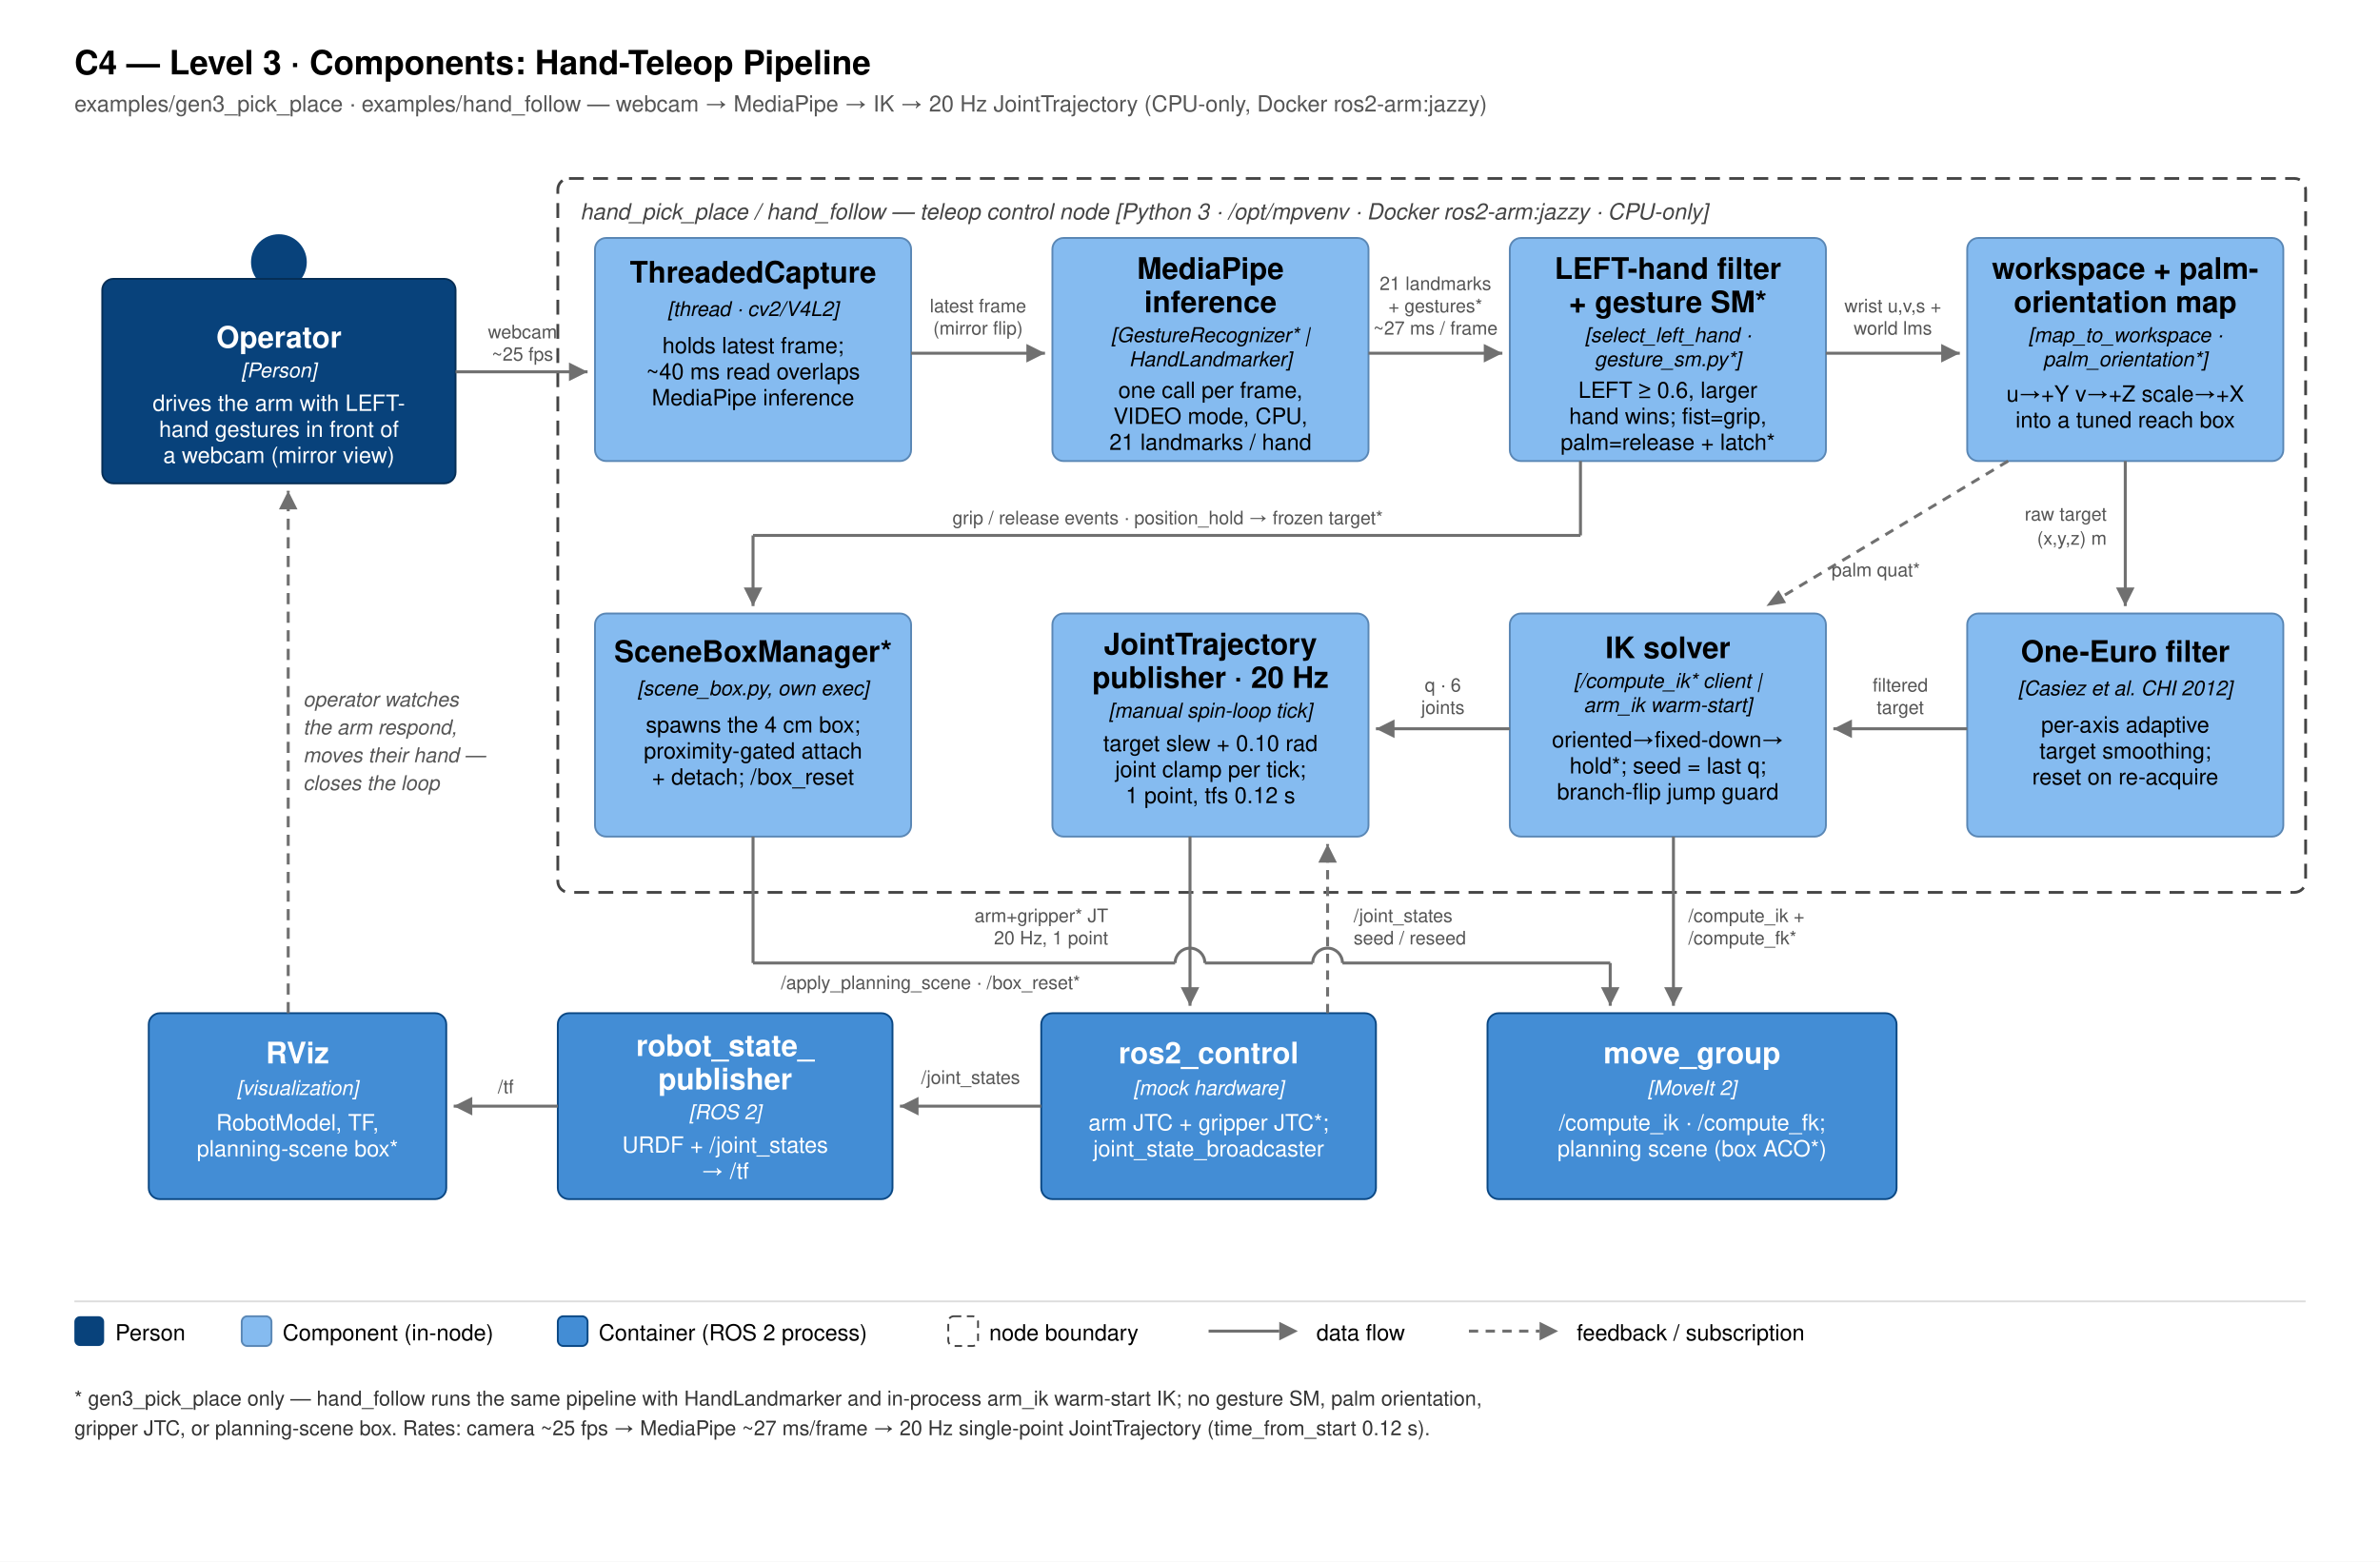
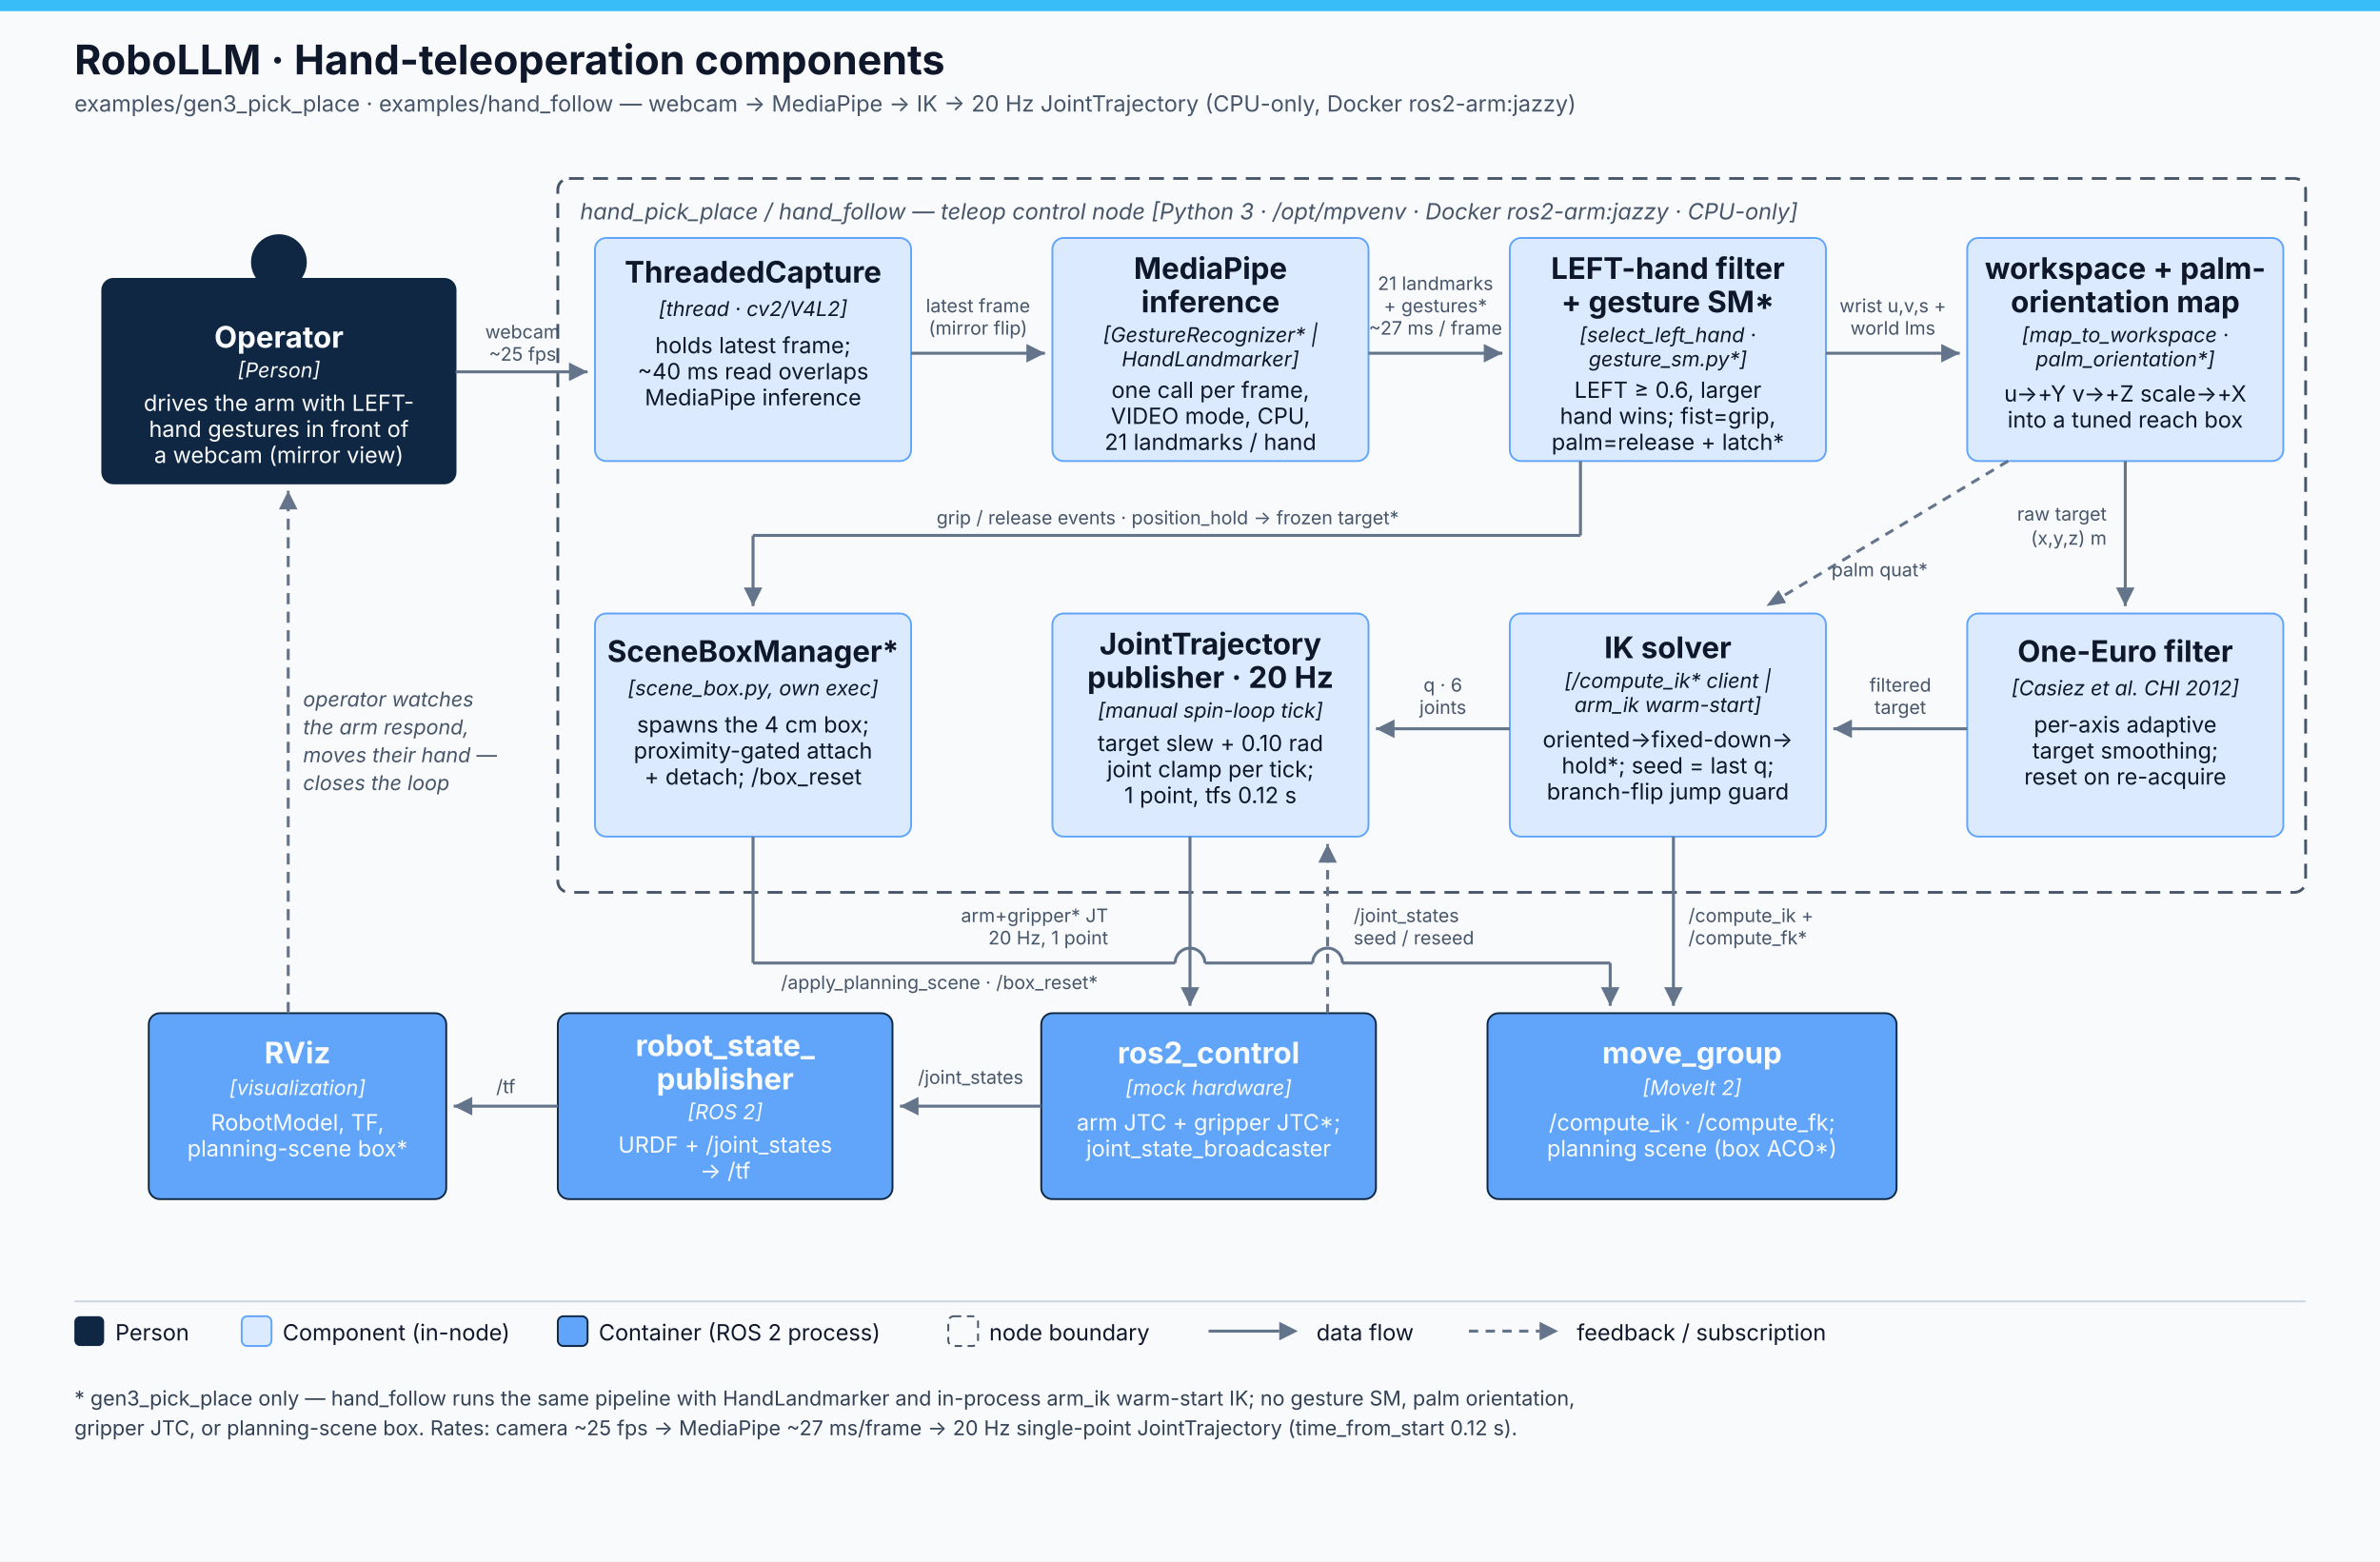
- <svg xmlns="http://www.w3.org/2000/svg" viewBox="0 0 1280 840">
-   <rect x="0" y="0" width="1280" height="840" fill="#FFFFFF" />
-   <g font-family="Helvetica, Arial, sans-serif">
-     <text x="40" y="40" font-size="18" font-weight="bold" fill="#000000">C4 — Level 3 · Components: Hand-Teleop Pipeline</text>
-     <text x="40" y="60" font-size="12" fill="#555555">examples/gen3_pick_place · examples/hand_follow — webcam → MediaPipe → IK → 20 Hz JointTrajectory (CPU-only, Docker ros2-arm:jazzy)</text>
-     <circle cx="150" cy="141" r="15" fill="#08427B" />
-     <rect x="55" y="150" width="190" height="110" rx="6" fill="#08427B" stroke="#052E56" />
-     <text x="150" y="187" font-size="16" font-weight="bold" fill="#FFFFFF" text-anchor="middle">Operator</text>
-     <text x="150" y="203" font-size="11" font-style="italic" fill="#FFFFFF" text-anchor="middle">[Person]</text>
-     <text x="150" y="221" font-size="12" fill="#FFFFFF" text-anchor="middle">drives the arm with LEFT-</text>
-     <text x="150" y="235" font-size="12" fill="#FFFFFF" text-anchor="middle">hand gestures in front of</text>
-     <text x="150" y="249" font-size="12" fill="#FFFFFF" text-anchor="middle">a webcam (mirror view)</text>
-     <rect x="300" y="96" width="940" height="384" rx="6" fill="none" stroke="#444444" stroke-width="1.5" stroke-dasharray="8 5" />
-     <text x="312" y="118" font-size="12" font-style="italic" fill="#444444">hand_pick_place / hand_follow — teleop control node  [Python 3 · /opt/mpvenv · Docker ros2-arm:jazzy · CPU-only]</text>
-     <rect x="320" y="128" width="170" height="120" rx="6" fill="#85BBF0" stroke="#5A87B5" />
-     <text x="405" y="152" font-size="16" font-weight="bold" fill="#000000" text-anchor="middle">ThreadedCapture</text>
-     <text x="405" y="170" font-size="11" font-style="italic" fill="#000000" text-anchor="middle">[thread · cv2/V4L2]</text>
-     <text x="405" y="190" font-size="12" fill="#000000" text-anchor="middle">holds latest frame;</text>
-     <text x="405" y="204" font-size="12" fill="#000000" text-anchor="middle">~40 ms read overlaps</text>
-     <text x="405" y="218" font-size="12" fill="#000000" text-anchor="middle">MediaPipe inference</text>
-     <rect x="566" y="128" width="170" height="120" rx="6" fill="#85BBF0" stroke="#5A87B5" />
-     <text x="651" y="150" font-size="16" font-weight="bold" fill="#000000" text-anchor="middle">MediaPipe</text>
-     <text x="651" y="168" font-size="16" font-weight="bold" fill="#000000" text-anchor="middle">inference</text>
-     <text x="651" y="184" font-size="11" font-style="italic" fill="#000000" text-anchor="middle">[GestureRecognizer* |</text>
-     <text x="651" y="197" font-size="11" font-style="italic" fill="#000000" text-anchor="middle">HandLandmarker]</text>
-     <text x="651" y="214" font-size="12" fill="#000000" text-anchor="middle">one call per frame,</text>
-     <text x="651" y="228" font-size="12" fill="#000000" text-anchor="middle">VIDEO mode, CPU,</text>
-     <text x="651" y="242" font-size="12" fill="#000000" text-anchor="middle">21 landmarks / hand</text>
-     <rect x="812" y="128" width="170" height="120" rx="6" fill="#85BBF0" stroke="#5A87B5" />
-     <text x="897" y="150" font-size="16" font-weight="bold" fill="#000000" text-anchor="middle">LEFT-hand filter</text>
-     <text x="897" y="168" font-size="16" font-weight="bold" fill="#000000" text-anchor="middle">+ gesture SM*</text>
-     <text x="897" y="184" font-size="11" font-style="italic" fill="#000000" text-anchor="middle">[select_left_hand ·</text>
-     <text x="897" y="197" font-size="11" font-style="italic" fill="#000000" text-anchor="middle">gesture_sm.py*]</text>
-     <text x="897" y="214" font-size="12" fill="#000000" text-anchor="middle">LEFT ≥ 0.6, larger</text>
-     <text x="897" y="228" font-size="12" fill="#000000" text-anchor="middle">hand wins; fist=grip,</text>
-     <text x="897" y="242" font-size="12" fill="#000000" text-anchor="middle">palm=release + latch*</text>
-     <rect x="1058" y="128" width="170" height="120" rx="6" fill="#85BBF0" stroke="#5A87B5" />
-     <text x="1143" y="150" font-size="16" font-weight="bold" fill="#000000" text-anchor="middle">workspace + palm-</text>
-     <text x="1143" y="168" font-size="16" font-weight="bold" fill="#000000" text-anchor="middle">orientation map</text>
-     <text x="1143" y="184" font-size="11" font-style="italic" fill="#000000" text-anchor="middle">[map_to_workspace ·</text>
-     <text x="1143" y="197" font-size="11" font-style="italic" fill="#000000" text-anchor="middle">palm_orientation*]</text>
-     <text x="1143" y="216" font-size="12" fill="#000000" text-anchor="middle">u→+Y  v→+Z  scale→+X</text>
-     <text x="1143" y="230" font-size="12" fill="#000000" text-anchor="middle">into a tuned reach box</text>
-     <rect x="320" y="330" width="170" height="120" rx="6" fill="#85BBF0" stroke="#5A87B5" />
-     <text x="405" y="356" font-size="16" font-weight="bold" fill="#000000" text-anchor="middle">SceneBoxManager*</text>
-     <text x="405" y="374" font-size="11" font-style="italic" fill="#000000" text-anchor="middle">[scene_box.py, own exec]</text>
-     <text x="405" y="394" font-size="12" fill="#000000" text-anchor="middle">spawns the 4 cm box;</text>
-     <text x="405" y="408" font-size="12" fill="#000000" text-anchor="middle">proximity-gated attach</text>
-     <text x="405" y="422" font-size="12" fill="#000000" text-anchor="middle">+ detach; /box_reset</text>
-     <rect x="566" y="330" width="170" height="120" rx="6" fill="#85BBF0" stroke="#5A87B5" />
-     <text x="651" y="352" font-size="16" font-weight="bold" fill="#000000" text-anchor="middle">JointTrajectory</text>
-     <text x="651" y="370" font-size="16" font-weight="bold" fill="#000000" text-anchor="middle">publisher · 20 Hz</text>
-     <text x="651" y="386" font-size="11" font-style="italic" fill="#000000" text-anchor="middle">[manual spin-loop tick]</text>
-     <text x="651" y="404" font-size="12" fill="#000000" text-anchor="middle">target slew + 0.10 rad</text>
-     <text x="651" y="418" font-size="12" fill="#000000" text-anchor="middle">joint clamp per tick;</text>
-     <text x="651" y="432" font-size="12" fill="#000000" text-anchor="middle">1 point, tfs 0.12 s</text>
-     <rect x="812" y="330" width="170" height="120" rx="6" fill="#85BBF0" stroke="#5A87B5" />
-     <text x="897" y="354" font-size="16" font-weight="bold" fill="#000000" text-anchor="middle">IK solver</text>
-     <text x="897" y="370" font-size="11" font-style="italic" fill="#000000" text-anchor="middle">[/compute_ik* client |</text>
-     <text x="897" y="383" font-size="11" font-style="italic" fill="#000000" text-anchor="middle">arm_ik warm-start]</text>
-     <text x="897" y="402" font-size="12" fill="#000000" text-anchor="middle">oriented→fixed-down→</text>
-     <text x="897" y="416" font-size="12" fill="#000000" text-anchor="middle">hold*; seed = last q;</text>
-     <text x="897" y="430" font-size="12" fill="#000000" text-anchor="middle">branch-flip jump guard</text>
-     <rect x="1058" y="330" width="170" height="120" rx="6" fill="#85BBF0" stroke="#5A87B5" />
-     <text x="1143" y="356" font-size="16" font-weight="bold" fill="#000000" text-anchor="middle">One-Euro filter</text>
-     <text x="1143" y="374" font-size="11" font-style="italic" fill="#000000" text-anchor="middle">[Casiez et al. CHI 2012]</text>
-     <text x="1143" y="394" font-size="12" fill="#000000" text-anchor="middle">per-axis adaptive</text>
-     <text x="1143" y="408" font-size="12" fill="#000000" text-anchor="middle">target smoothing;</text>
-     <text x="1143" y="422" font-size="12" fill="#000000" text-anchor="middle">reset on re-acquire</text>
-     <rect x="80" y="545" width="160" height="100" rx="6" fill="#438DD5" stroke="#0B4884" />
-     <text x="160" y="572" font-size="16" font-weight="bold" fill="#FFFFFF" text-anchor="middle">RViz</text>
-     <text x="160" y="589" font-size="11" font-style="italic" fill="#FFFFFF" text-anchor="middle">[visualization]</text>
-     <text x="160" y="608" font-size="12" fill="#FFFFFF" text-anchor="middle">RobotModel, TF,</text>
-     <text x="160" y="622" font-size="12" fill="#FFFFFF" text-anchor="middle">planning-scene box*</text>
-     <rect x="300" y="545" width="180" height="100" rx="6" fill="#438DD5" stroke="#0B4884" />
-     <text x="390" y="568" font-size="16" font-weight="bold" fill="#FFFFFF" text-anchor="middle">robot_state_</text>
-     <text x="390" y="586" font-size="16" font-weight="bold" fill="#FFFFFF" text-anchor="middle">publisher</text>
-     <text x="390" y="602" font-size="11" font-style="italic" fill="#FFFFFF" text-anchor="middle">[ROS 2]</text>
-     <text x="390" y="620" font-size="12" fill="#FFFFFF" text-anchor="middle">URDF + /joint_states</text>
-     <text x="390" y="634" font-size="12" fill="#FFFFFF" text-anchor="middle">→ /tf</text>
-     <rect x="560" y="545" width="180" height="100" rx="6" fill="#438DD5" stroke="#0B4884" />
-     <text x="650" y="572" font-size="16" font-weight="bold" fill="#FFFFFF" text-anchor="middle">ros2_control</text>
-     <text x="650" y="589" font-size="11" font-style="italic" fill="#FFFFFF" text-anchor="middle">[mock hardware]</text>
-     <text x="650" y="608" font-size="12" fill="#FFFFFF" text-anchor="middle">arm JTC + gripper JTC*;</text>
-     <text x="650" y="622" font-size="12" fill="#FFFFFF" text-anchor="middle">joint_state_broadcaster</text>
-     <rect x="800" y="545" width="220" height="100" rx="6" fill="#438DD5" stroke="#0B4884" />
-     <text x="910" y="572" font-size="16" font-weight="bold" fill="#FFFFFF" text-anchor="middle">move_group</text>
-     <text x="910" y="589" font-size="11" font-style="italic" fill="#FFFFFF" text-anchor="middle">[MoveIt 2]</text>
-     <text x="910" y="608" font-size="12" fill="#FFFFFF" text-anchor="middle">/compute_ik · /compute_fk;</text>
-     <text x="910" y="622" font-size="12" fill="#FFFFFF" text-anchor="middle">planning scene (box ACO*)</text>
-     <g stroke="#707070" stroke-width="1.6">
+ <svg xmlns="http://www.w3.org/2000/svg" viewBox="0 0 1280 840" role="img" aria-labelledby="title desc">
+   <rect x="0" y="0" width="1280" height="840" fill="#F8FAFC" />
+   <g font-family="Inter, Segoe UI, Arial, sans-serif">
+     <text x="40" y="40" font-size="22" font-weight="700" fill="#0F172A">RoboLLM · Hand-teleoperation components</text>
+     <text x="40" y="60" font-size="12" fill="#475569">examples/gen3_pick_place · examples/hand_follow — webcam → MediaPipe → IK → 20 Hz JointTrajectory (CPU-only, Docker ros2-arm:jazzy)</text>
+     <circle cx="150" cy="141" r="15" fill="#0F2742" />
+     <rect x="55" y="150" width="190" height="110" rx="6" fill="#0F2742" stroke="#0F2742" />
+     <text x="150" y="187" font-size="16" font-weight="bold" fill="#F8FAFC" text-anchor="middle">Operator</text>
+     <text x="150" y="203" font-size="11" font-style="italic" fill="#F8FAFC" text-anchor="middle">[Person]</text>
+     <text x="150" y="221" font-size="12" fill="#F8FAFC" text-anchor="middle">drives the arm with LEFT-</text>
+     <text x="150" y="235" font-size="12" fill="#F8FAFC" text-anchor="middle">hand gestures in front of</text>
+     <text x="150" y="249" font-size="12" fill="#F8FAFC" text-anchor="middle">a webcam (mirror view)</text>
+     <rect x="300" y="96" width="940" height="384" rx="6" fill="none" stroke="#475569" stroke-width="1.5" stroke-dasharray="8 5" />
+     <text x="312" y="118" font-size="12" font-style="italic" fill="#475569">hand_pick_place / hand_follow — teleop control node  [Python 3 · /opt/mpvenv · Docker ros2-arm:jazzy · CPU-only]</text>
+     <rect x="320" y="128" width="170" height="120" rx="6" fill="#DBEAFE" stroke="#60A5FA" />
+     <text x="405" y="152" font-size="16" font-weight="bold" fill="#0F172A" text-anchor="middle">ThreadedCapture</text>
+     <text x="405" y="170" font-size="11" font-style="italic" fill="#0F172A" text-anchor="middle">[thread · cv2/V4L2]</text>
+     <text x="405" y="190" font-size="12" fill="#0F172A" text-anchor="middle">holds latest frame;</text>
+     <text x="405" y="204" font-size="12" fill="#0F172A" text-anchor="middle">~40 ms read overlaps</text>
+     <text x="405" y="218" font-size="12" fill="#0F172A" text-anchor="middle">MediaPipe inference</text>
+     <rect x="566" y="128" width="170" height="120" rx="6" fill="#DBEAFE" stroke="#60A5FA" />
+     <text x="651" y="150" font-size="16" font-weight="bold" fill="#0F172A" text-anchor="middle">MediaPipe</text>
+     <text x="651" y="168" font-size="16" font-weight="bold" fill="#0F172A" text-anchor="middle">inference</text>
+     <text x="651" y="184" font-size="11" font-style="italic" fill="#0F172A" text-anchor="middle">[GestureRecognizer* |</text>
+     <text x="651" y="197" font-size="11" font-style="italic" fill="#0F172A" text-anchor="middle">HandLandmarker]</text>
+     <text x="651" y="214" font-size="12" fill="#0F172A" text-anchor="middle">one call per frame,</text>
+     <text x="651" y="228" font-size="12" fill="#0F172A" text-anchor="middle">VIDEO mode, CPU,</text>
+     <text x="651" y="242" font-size="12" fill="#0F172A" text-anchor="middle">21 landmarks / hand</text>
+     <rect x="812" y="128" width="170" height="120" rx="6" fill="#DBEAFE" stroke="#60A5FA" />
+     <text x="897" y="150" font-size="16" font-weight="bold" fill="#0F172A" text-anchor="middle">LEFT-hand filter</text>
+     <text x="897" y="168" font-size="16" font-weight="bold" fill="#0F172A" text-anchor="middle">+ gesture SM*</text>
+     <text x="897" y="184" font-size="11" font-style="italic" fill="#0F172A" text-anchor="middle">[select_left_hand ·</text>
+     <text x="897" y="197" font-size="11" font-style="italic" fill="#0F172A" text-anchor="middle">gesture_sm.py*]</text>
+     <text x="897" y="214" font-size="12" fill="#0F172A" text-anchor="middle">LEFT ≥ 0.6, larger</text>
+     <text x="897" y="228" font-size="12" fill="#0F172A" text-anchor="middle">hand wins; fist=grip,</text>
+     <text x="897" y="242" font-size="12" fill="#0F172A" text-anchor="middle">palm=release + latch*</text>
+     <rect x="1058" y="128" width="170" height="120" rx="6" fill="#DBEAFE" stroke="#60A5FA" />
+     <text x="1143" y="150" font-size="16" font-weight="bold" fill="#0F172A" text-anchor="middle">workspace + palm-</text>
+     <text x="1143" y="168" font-size="16" font-weight="bold" fill="#0F172A" text-anchor="middle">orientation map</text>
+     <text x="1143" y="184" font-size="11" font-style="italic" fill="#0F172A" text-anchor="middle">[map_to_workspace ·</text>
+     <text x="1143" y="197" font-size="11" font-style="italic" fill="#0F172A" text-anchor="middle">palm_orientation*]</text>
+     <text x="1143" y="216" font-size="12" fill="#0F172A" text-anchor="middle">u→+Y  v→+Z  scale→+X</text>
+     <text x="1143" y="230" font-size="12" fill="#0F172A" text-anchor="middle">into a tuned reach box</text>
+     <rect x="320" y="330" width="170" height="120" rx="6" fill="#DBEAFE" stroke="#60A5FA" />
+     <text x="405" y="356" font-size="16" font-weight="bold" fill="#0F172A" text-anchor="middle">SceneBoxManager*</text>
+     <text x="405" y="374" font-size="11" font-style="italic" fill="#0F172A" text-anchor="middle">[scene_box.py, own exec]</text>
+     <text x="405" y="394" font-size="12" fill="#0F172A" text-anchor="middle">spawns the 4 cm box;</text>
+     <text x="405" y="408" font-size="12" fill="#0F172A" text-anchor="middle">proximity-gated attach</text>
+     <text x="405" y="422" font-size="12" fill="#0F172A" text-anchor="middle">+ detach; /box_reset</text>
+     <rect x="566" y="330" width="170" height="120" rx="6" fill="#DBEAFE" stroke="#60A5FA" />
+     <text x="651" y="352" font-size="16" font-weight="bold" fill="#0F172A" text-anchor="middle">JointTrajectory</text>
+     <text x="651" y="370" font-size="16" font-weight="bold" fill="#0F172A" text-anchor="middle">publisher · 20 Hz</text>
+     <text x="651" y="386" font-size="11" font-style="italic" fill="#0F172A" text-anchor="middle">[manual spin-loop tick]</text>
+     <text x="651" y="404" font-size="12" fill="#0F172A" text-anchor="middle">target slew + 0.10 rad</text>
+     <text x="651" y="418" font-size="12" fill="#0F172A" text-anchor="middle">joint clamp per tick;</text>
+     <text x="651" y="432" font-size="12" fill="#0F172A" text-anchor="middle">1 point, tfs 0.12 s</text>
+     <rect x="812" y="330" width="170" height="120" rx="6" fill="#DBEAFE" stroke="#60A5FA" />
+     <text x="897" y="354" font-size="16" font-weight="bold" fill="#0F172A" text-anchor="middle">IK solver</text>
+     <text x="897" y="370" font-size="11" font-style="italic" fill="#0F172A" text-anchor="middle">[/compute_ik* client |</text>
+     <text x="897" y="383" font-size="11" font-style="italic" fill="#0F172A" text-anchor="middle">arm_ik warm-start]</text>
+     <text x="897" y="402" font-size="12" fill="#0F172A" text-anchor="middle">oriented→fixed-down→</text>
+     <text x="897" y="416" font-size="12" fill="#0F172A" text-anchor="middle">hold*; seed = last q;</text>
+     <text x="897" y="430" font-size="12" fill="#0F172A" text-anchor="middle">branch-flip jump guard</text>
+     <rect x="1058" y="330" width="170" height="120" rx="6" fill="#DBEAFE" stroke="#60A5FA" />
+     <text x="1143" y="356" font-size="16" font-weight="bold" fill="#0F172A" text-anchor="middle">One-Euro filter</text>
+     <text x="1143" y="374" font-size="11" font-style="italic" fill="#0F172A" text-anchor="middle">[Casiez et al. CHI 2012]</text>
+     <text x="1143" y="394" font-size="12" fill="#0F172A" text-anchor="middle">per-axis adaptive</text>
+     <text x="1143" y="408" font-size="12" fill="#0F172A" text-anchor="middle">target smoothing;</text>
+     <text x="1143" y="422" font-size="12" fill="#0F172A" text-anchor="middle">reset on re-acquire</text>
+     <rect x="80" y="545" width="160" height="100" rx="6" fill="#60A5FA" stroke="#0F2742" />
+     <text x="160" y="572" font-size="16" font-weight="bold" fill="#F8FAFC" text-anchor="middle">RViz</text>
+     <text x="160" y="589" font-size="11" font-style="italic" fill="#F8FAFC" text-anchor="middle">[visualization]</text>
+     <text x="160" y="608" font-size="12" fill="#F8FAFC" text-anchor="middle">RobotModel, TF,</text>
+     <text x="160" y="622" font-size="12" fill="#F8FAFC" text-anchor="middle">planning-scene box*</text>
+     <rect x="300" y="545" width="180" height="100" rx="6" fill="#60A5FA" stroke="#0F2742" />
+     <text x="390" y="568" font-size="16" font-weight="bold" fill="#F8FAFC" text-anchor="middle">robot_state_</text>
+     <text x="390" y="586" font-size="16" font-weight="bold" fill="#F8FAFC" text-anchor="middle">publisher</text>
+     <text x="390" y="602" font-size="11" font-style="italic" fill="#F8FAFC" text-anchor="middle">[ROS 2]</text>
+     <text x="390" y="620" font-size="12" fill="#F8FAFC" text-anchor="middle">URDF + /joint_states</text>
+     <text x="390" y="634" font-size="12" fill="#F8FAFC" text-anchor="middle">→ /tf</text>
+     <rect x="560" y="545" width="180" height="100" rx="6" fill="#60A5FA" stroke="#0F2742" />
+     <text x="650" y="572" font-size="16" font-weight="bold" fill="#F8FAFC" text-anchor="middle">ros2_control</text>
+     <text x="650" y="589" font-size="11" font-style="italic" fill="#F8FAFC" text-anchor="middle">[mock hardware]</text>
+     <text x="650" y="608" font-size="12" fill="#F8FAFC" text-anchor="middle">arm JTC + gripper JTC*;</text>
+     <text x="650" y="622" font-size="12" fill="#F8FAFC" text-anchor="middle">joint_state_broadcaster</text>
+     <rect x="800" y="545" width="220" height="100" rx="6" fill="#60A5FA" stroke="#0F2742" />
+     <text x="910" y="572" font-size="16" font-weight="bold" fill="#F8FAFC" text-anchor="middle">move_group</text>
+     <text x="910" y="589" font-size="11" font-style="italic" fill="#F8FAFC" text-anchor="middle">[MoveIt 2]</text>
+     <text x="910" y="608" font-size="12" fill="#F8FAFC" text-anchor="middle">/compute_ik · /compute_fk;</text>
+     <text x="910" y="622" font-size="12" fill="#F8FAFC" text-anchor="middle">planning scene (box ACO*)</text>
+     <g stroke="#64748B" stroke-width="1.6">
      <line x1="245" y1="200" x2="316" y2="200" />
-       <polygon points="316,200 306,195 306,205" fill="#707070" stroke="none" />
+       <polygon points="316,200 306,195 306,205" fill="#64748B" stroke="none" />
      <line x1="490" y1="190" x2="562" y2="190" />
-       <polygon points="562,190 552,185 552,195" fill="#707070" stroke="none" />
+       <polygon points="562,190 552,185 552,195" fill="#64748B" stroke="none" />
      <line x1="736" y1="190" x2="808" y2="190" />
-       <polygon points="808,190 798,185 798,195" fill="#707070" stroke="none" />
+       <polygon points="808,190 798,185 798,195" fill="#64748B" stroke="none" />
      <line x1="982" y1="190" x2="1054" y2="190" />
-       <polygon points="1054,190 1044,185 1044,195" fill="#707070" stroke="none" />
+       <polygon points="1054,190 1044,185 1044,195" fill="#64748B" stroke="none" />
      <line x1="1143" y1="248" x2="1143" y2="326" />
-       <polygon points="1143,326 1138,316 1148,316" fill="#707070" stroke="none" />
+       <polygon points="1143,326 1138,316 1148,316" fill="#64748B" stroke="none" />
      <line x1="1080" y1="248" x2="950" y2="326" stroke-dasharray="5 4" />
-       <polygon points="950,326 956.5,317.4 960.6,324.3" fill="#707070" stroke="none" />
+       <polygon points="950,326 956.5,317.4 960.6,324.3" fill="#64748B" stroke="none" />
      <line x1="1058" y1="392" x2="986" y2="392" />
-       <polygon points="986,392 996,387 996,397" fill="#707070" stroke="none" />
+       <polygon points="986,392 996,387 996,397" fill="#64748B" stroke="none" />
      <line x1="812" y1="392" x2="740" y2="392" />
-       <polygon points="740,392 750,387 750,397" fill="#707070" stroke="none" />
+       <polygon points="740,392 750,387 750,397" fill="#64748B" stroke="none" />
      <line x1="850" y1="248" x2="850" y2="288" />
      <line x1="850" y1="288" x2="405" y2="288" />
      <line x1="405" y1="288" x2="405" y2="326" />
-       <polygon points="405,326 400,316 410,316" fill="#707070" stroke="none" />
+       <polygon points="405,326 400,316 410,316" fill="#64748B" stroke="none" />
      <line x1="640" y1="450" x2="640" y2="541" />
-       <polygon points="640,541 635,531 645,531" fill="#707070" stroke="none" />
+       <polygon points="640,541 635,531 645,531" fill="#64748B" stroke="none" />
      <line x1="714" y1="545" x2="714" y2="454" stroke-dasharray="5 4" />
-       <polygon points="714,454 709,464 719,464" fill="#707070" stroke="none" />
+       <polygon points="714,454 709,464 719,464" fill="#64748B" stroke="none" />
      <line x1="900" y1="450" x2="900" y2="541" />
-       <polygon points="900,541 895,531 905,531" fill="#707070" stroke="none" />
+       <polygon points="900,541 895,531 905,531" fill="#64748B" stroke="none" />
      <line x1="405" y1="450" x2="405" y2="518" />
      <line x1="405" y1="518" x2="632" y2="518" />
      <path d="M632,518 A8,8 0 0 1 648,518" fill="none" />
      <line x1="648" y1="518" x2="706" y2="518" />
      <path d="M706,518 A8,8 0 0 1 722,518" fill="none" />
      <line x1="722" y1="518" x2="866" y2="518" />
      <line x1="866" y1="518" x2="866" y2="541" />
-       <polygon points="866,541 861,531 871,531" fill="#707070" stroke="none" />
+       <polygon points="866,541 861,531 871,531" fill="#64748B" stroke="none" />
      <line x1="560" y1="595" x2="484" y2="595" />
-       <polygon points="484,595 494,590 494,600" fill="#707070" stroke="none" />
+       <polygon points="484,595 494,590 494,600" fill="#64748B" stroke="none" />
      <line x1="300" y1="595" x2="244" y2="595" />
-       <polygon points="244,595 254,590 254,600" fill="#707070" stroke="none" />
+       <polygon points="244,595 254,590 254,600" fill="#64748B" stroke="none" />
      <line x1="155" y1="545" x2="155" y2="264" stroke-dasharray="6 4" />
-       <polygon points="155,264 150,274 160,274" fill="#707070" stroke="none" />
+       <polygon points="155,264 150,274 160,274" fill="#64748B" stroke="none" />
    </g>
-     <g font-size="10" fill="#555555">
+     <g font-size="10" fill="#475569">
      <text x="281" y="182" text-anchor="middle">webcam</text>
      <text x="281" y="194" text-anchor="middle">~25 fps</text>
      <text x="526" y="168" text-anchor="middle">latest frame</text>
      <text x="526" y="180" text-anchor="middle">(mirror flip)</text>
      <text x="772" y="156" text-anchor="middle">21 landmarks</text>
      <text x="772" y="168" text-anchor="middle">+ gestures*</text>
      <text x="772" y="180" text-anchor="middle">~27 ms / frame</text>
      <text x="1018" y="168" text-anchor="middle">wrist u,v,s +</text>
      <text x="1018" y="180" text-anchor="middle">world lms</text>
      <text x="1133" y="280" text-anchor="end">raw target</text>
      <text x="1133" y="293" text-anchor="end">(x,y,z) m</text>
      <text x="985" y="310">palm quat*</text>
      <text x="1022" y="372" text-anchor="middle">filtered</text>
      <text x="1022" y="384" text-anchor="middle">target</text>
      <text x="776" y="372" text-anchor="middle">q · 6</text>
      <text x="776" y="384" text-anchor="middle">joints</text>
      <text x="628" y="282" text-anchor="middle">grip / release events · position_hold → frozen target*</text>
      <text x="596" y="496" text-anchor="end">arm+gripper* JT</text>
      <text x="596" y="508" text-anchor="end">20 Hz, 1 point</text>
      <text x="728" y="496">/joint_states</text>
      <text x="728" y="508">seed / reseed</text>
      <text x="908" y="496">/compute_ik +</text>
      <text x="908" y="508">/compute_fk*</text>
      <text x="420" y="532">/apply_planning_scene · /box_reset*</text>
      <text x="522" y="583" text-anchor="middle">/joint_states</text>
      <text x="272" y="588" text-anchor="middle">/tf</text>
    </g>
-     <g font-size="11" font-style="italic" fill="#555555">
+     <g font-size="11" font-style="italic" fill="#475569">
      <text x="163" y="380">operator watches</text>
      <text x="163" y="395">the arm respond,</text>
      <text x="163" y="410">moves their hand —</text>
      <text x="163" y="425">closes the loop</text>
    </g>
-     <line x1="40" y1="700" x2="1240" y2="700" stroke="#DDDDDD" stroke-width="1" />
-     <rect x="40" y="708" width="16" height="16" rx="3" fill="#08427B" />
-     <text x="62" y="721" font-size="12" fill="#000000">Person</text>
-     <rect x="130" y="708" width="16" height="16" rx="3" fill="#85BBF0" stroke="#5A87B5" />
-     <text x="152" y="721" font-size="12" fill="#000000">Component (in-node)</text>
-     <rect x="300" y="708" width="16" height="16" rx="3" fill="#438DD5" stroke="#0B4884" />
-     <text x="322" y="721" font-size="12" fill="#000000">Container (ROS 2 process)</text>
-     <rect x="510" y="708" width="16" height="16" rx="3" fill="none" stroke="#444444" stroke-dasharray="4 3" />
-     <text x="532" y="721" font-size="12" fill="#000000">node boundary</text>
-     <line x1="650" y1="716" x2="688" y2="716" stroke="#707070" stroke-width="1.6" />
-     <polygon points="698,716 688,711 688,721" fill="#707070" />
-     <text x="708" y="721" font-size="12" fill="#000000">data flow</text>
-     <line x1="790" y1="716" x2="828" y2="716" stroke="#707070" stroke-width="1.6" stroke-dasharray="5 4" />
-     <polygon points="838,716 828,711 828,721" fill="#707070" />
-     <text x="848" y="721" font-size="12" fill="#000000">feedback / subscription</text>
-     <text x="40" y="756" font-size="11" fill="#333333">*  gen3_pick_place only — hand_follow runs the same pipeline with HandLandmarker and in-process arm_ik warm-start IK; no gesture SM, palm orientation,</text>
-     <text x="40" y="772" font-size="11" fill="#333333">gripper JTC, or planning-scene box.  Rates: camera ~25 fps → MediaPipe ~27 ms/frame → 20 Hz single-point JointTrajectory (time_from_start 0.12 s).</text>
+     <line x1="40" y1="700" x2="1240" y2="700" stroke="#CBD5E1" stroke-width="1" />
+     <rect x="40" y="708" width="16" height="16" rx="3" fill="#0F2742" />
+     <text x="62" y="721" font-size="12" fill="#0F172A">Person</text>
+     <rect x="130" y="708" width="16" height="16" rx="3" fill="#DBEAFE" stroke="#60A5FA" />
+     <text x="152" y="721" font-size="12" fill="#0F172A">Component (in-node)</text>
+     <rect x="300" y="708" width="16" height="16" rx="3" fill="#60A5FA" stroke="#0F2742" />
+     <text x="322" y="721" font-size="12" fill="#0F172A">Container (ROS 2 process)</text>
+     <rect x="510" y="708" width="16" height="16" rx="3" fill="none" stroke="#475569" stroke-dasharray="4 3" />
+     <text x="532" y="721" font-size="12" fill="#0F172A">node boundary</text>
+     <line x1="650" y1="716" x2="688" y2="716" stroke="#64748B" stroke-width="1.6" />
+     <polygon points="698,716 688,711 688,721" fill="#64748B" />
+     <text x="708" y="721" font-size="12" fill="#0F172A">data flow</text>
+     <line x1="790" y1="716" x2="828" y2="716" stroke="#64748B" stroke-width="1.6" stroke-dasharray="5 4" />
+     <polygon points="838,716 828,711 828,721" fill="#64748B" />
+     <text x="848" y="721" font-size="12" fill="#0F172A">feedback / subscription</text>
+     <text x="40" y="756" font-size="11" fill="#334155">*  gen3_pick_place only — hand_follow runs the same pipeline with HandLandmarker and in-process arm_ik warm-start IK; no gesture SM, palm orientation,</text>
+     <text x="40" y="772" font-size="11" fill="#334155">gripper JTC, or planning-scene box.  Rates: camera ~25 fps → MediaPipe ~27 ms/frame → 20 Hz single-point JointTrajectory (time_from_start 0.12 s).</text>
  </g>
+   <rect x="0" y="0" width="100%" height="6" fill="#38BDF8" />
</svg>
